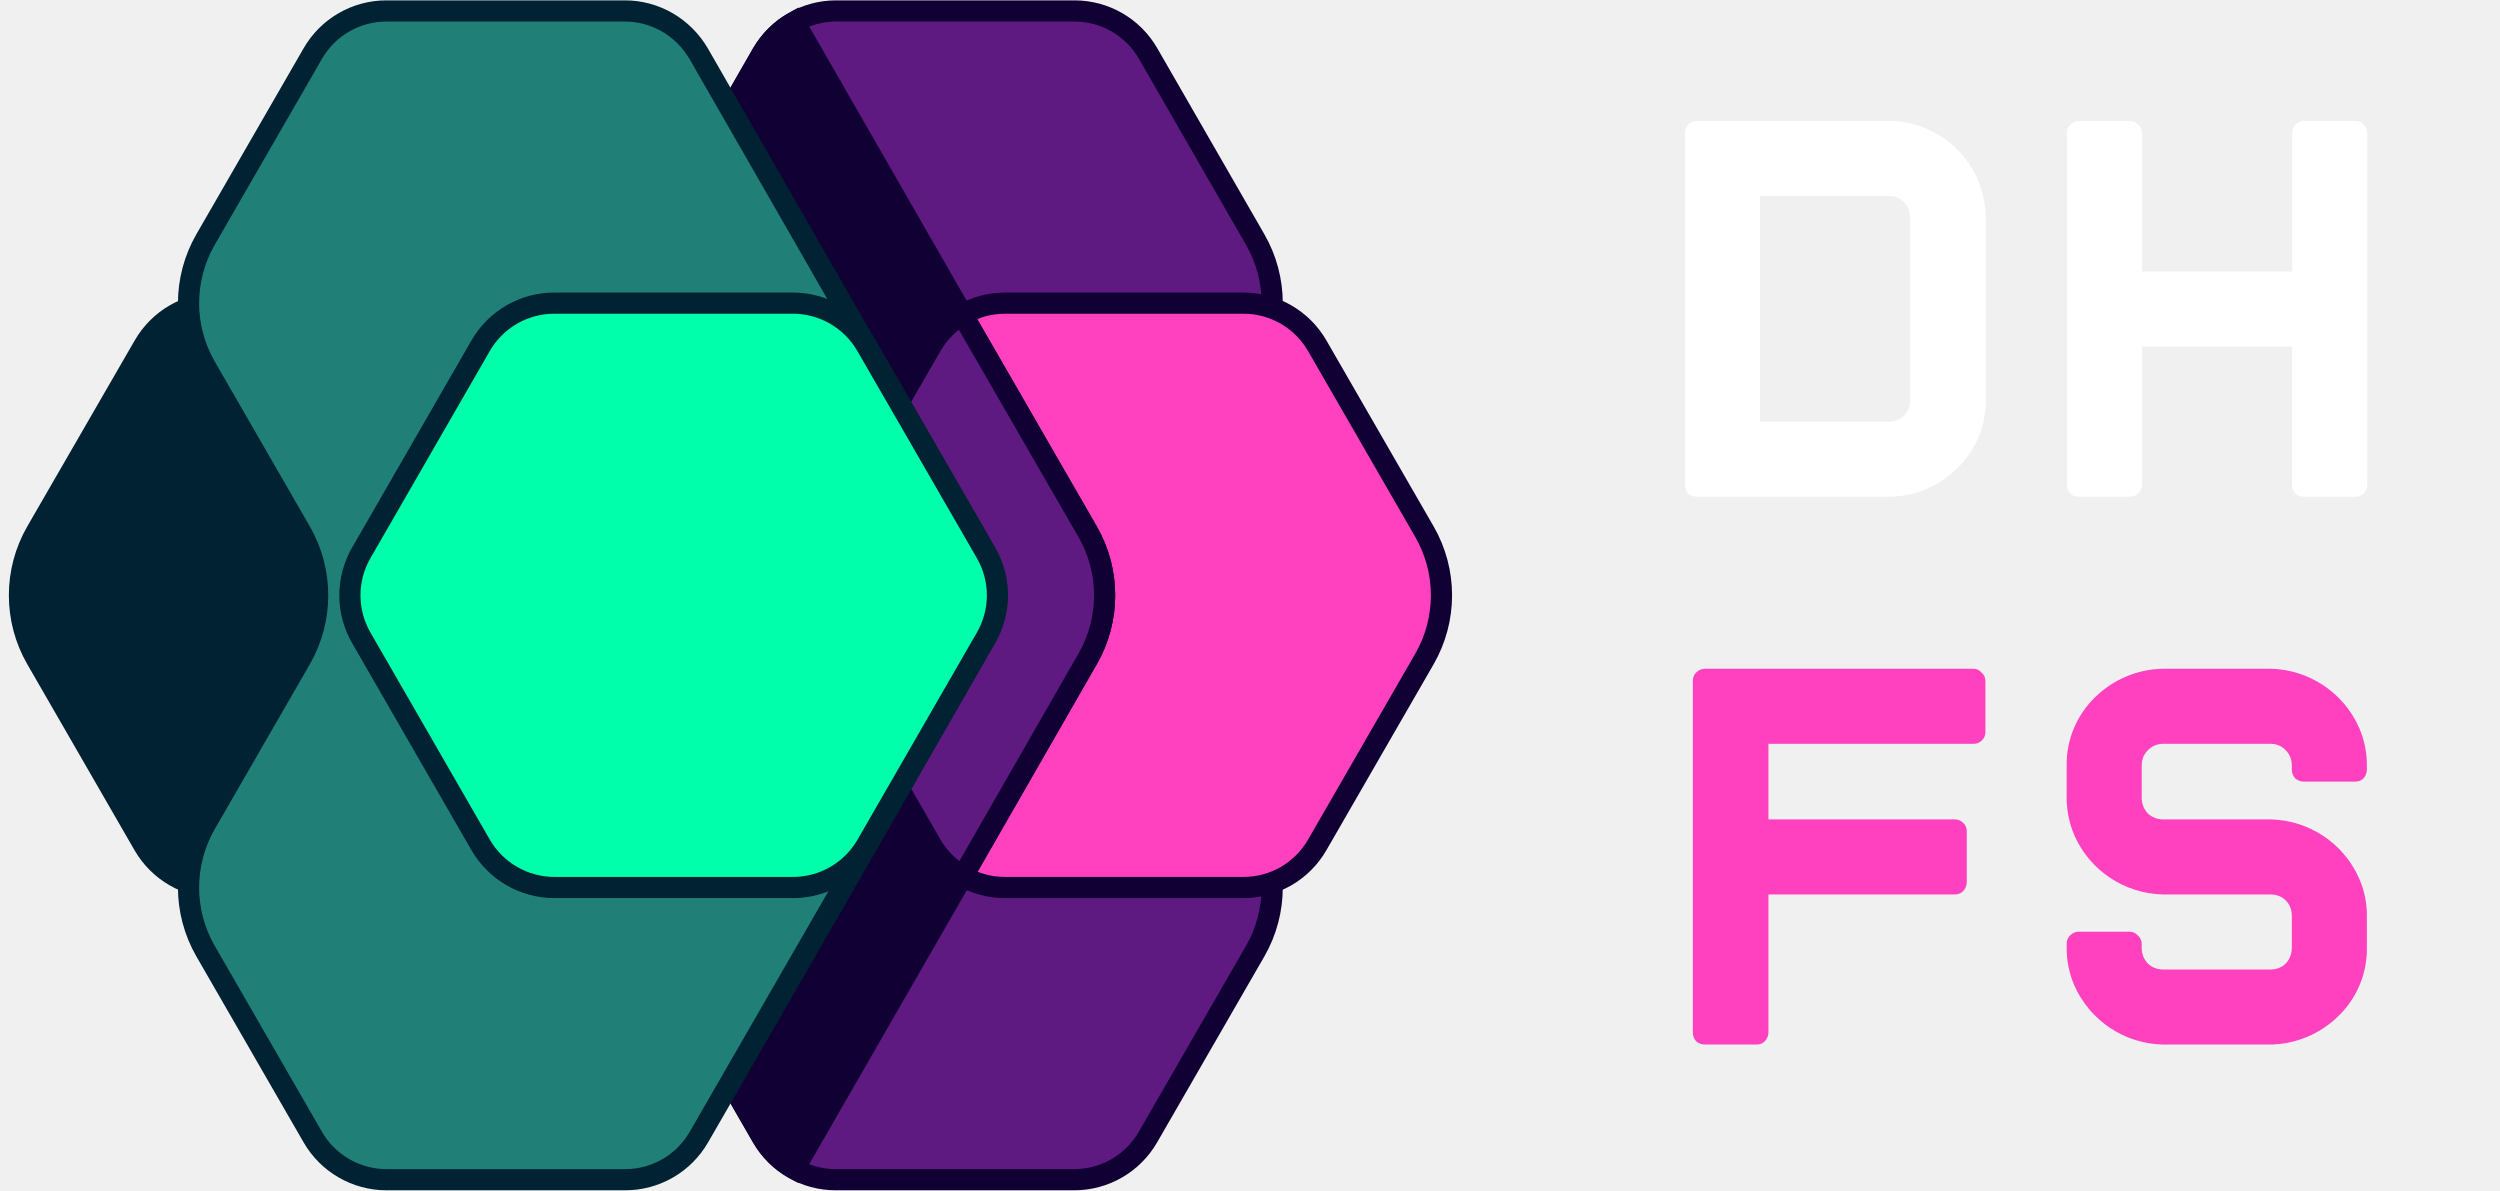
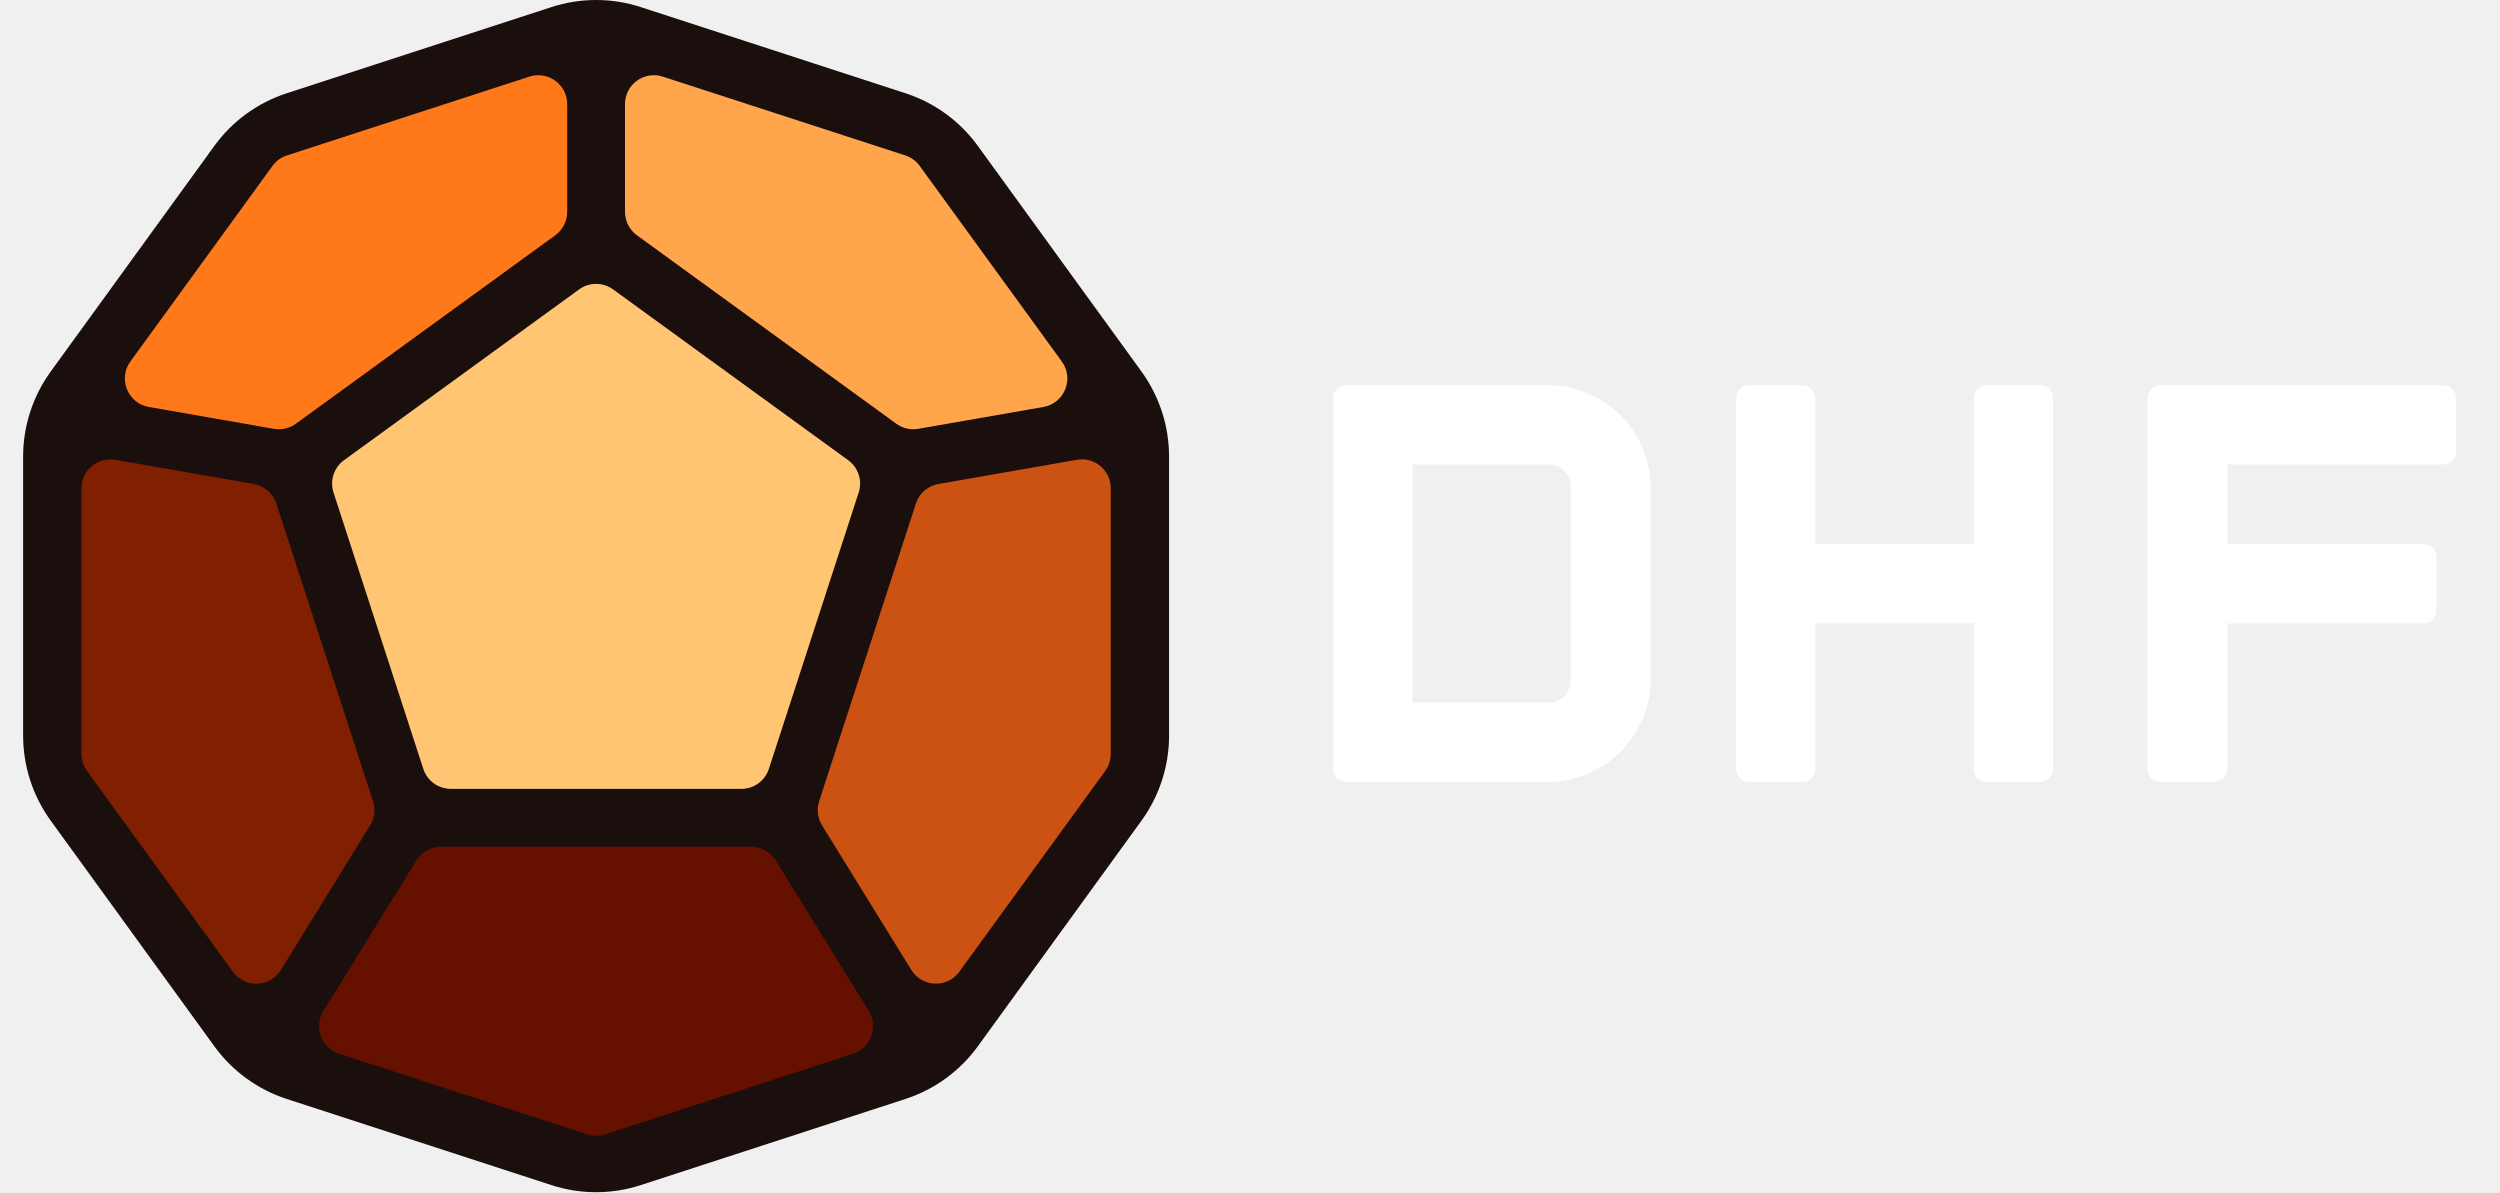
- <svg xmlns="http://www.w3.org/2000/svg" fill="none" viewBox="0 0 1369 652">
-   <path fill="#5E1A80" stroke="#103" stroke-width="11.6" d="M628.7 29.3A46.5 46.5 0 0 0 588.4 6H457.8c-16.7 0-32 9-40.4 23.4l-78.6 136.9-72 124.9a69.8 69.8 0 0 0 0 69.6L338.5 486l78.8 136.7a46.5 46.5 0 0 0 40.3 23.3h130.7c16.6 0 32-8.9 40.3-23.3l58.7-101.8a69.8 69.8 0 0 0 0-69.8l-52-90.2a69.8 69.8 0 0 1 0-69.8l52-90.2a69.8 69.8 0 0 0 0-69.8L628.7 29.3Z" />
-   <path fill="#FF40BF" stroke="#103" stroke-width="11.6" d="M451.2 360.9a69.8 69.8 0 0 1 0-69.8L510 189.3a46.5 46.5 0 0 1 40.3-23.3H681c16.6 0 32 8.9 40.3 23.3L780 291.1a69.8 69.8 0 0 1 0 69.8l-58.7 101.8A46.5 46.5 0 0 1 681 486H550.2c-16.6 0-32-8.9-40.3-23.3l-58.7-101.8Z" />
-   <path fill="#103" stroke="#103" stroke-width="11.6" d="M260 349.2a46.5 46.5 0 0 1 0-46.4l78.8-136.5 78.6-137A46.5 46.5 0 0 1 435 12l88.6 154.3 72 124.9a69.8 69.8 0 0 1 0 69.6L523.6 486 435 640c-7.2-4-13.3-10-17.5-17.3L338.6 486 260 349.2Z" />
-   <path fill="#5E1A80" stroke="#103" stroke-width="11.6" d="M444.5 349.2a46.5 46.5 0 0 1 0-46.4L510 189.3c4.2-7.2 10-13 17-17l68.6 118.9a69.8 69.8 0 0 1 0 69.6l-68.3 119c-7-4-13-9.8-17.3-17.1l-65.4-113.5Z" />
-   <path fill="#023" stroke="#023" stroke-width="11.6" d="M20 360.9a69.8 69.8 0 0 1 0-69.8l58.8-101.8A46.5 46.5 0 0 1 119 166h130.7c16.6 0 32 8.9 40.3 23.3l58.7 101.8a69.8 69.8 0 0 1 0 69.8L290 462.7a46.5 46.5 0 0 1-40.3 23.3H119c-16.6 0-32-8.9-40.3-23.3L20 360.9Z" />
-   <path fill="#208078" stroke="#023" stroke-width="11.6" d="M171.3 29.3A46.5 46.5 0 0 1 211.6 6h130.6c16.7 0 32 9 40.4 23.4l78.6 136.9 72 124.9a69.8 69.8 0 0 1 0 69.6L461.5 486l-78.8 136.7a46.5 46.5 0 0 1-40.3 23.3H211.6c-16.6 0-32-8.9-40.3-23.3l-58.7-101.8a69.8 69.8 0 0 1 0-69.8l52-90.2a69.8 69.8 0 0 0 0-69.8l-52-90.2a69.8 69.8 0 0 1 0-69.8l58.7-101.8Z" />
-   <path fill="#0FA" stroke="#023" stroke-width="11.6" d="M197.8 349.2a46.5 46.5 0 0 1 0-46.4l65.4-113.5a46.5 46.5 0 0 1 40.4-23.3h130.6c16.6 0 32 8.9 40.3 23.3L540 302.8a46.5 46.5 0 0 1 0 46.4l-65.4 113.5a46.5 46.5 0 0 1-40.3 23.3H303.6c-16.7 0-32-8.9-40.4-23.3l-65.4-113.5Z" />
-   <path fill="#fff" d="M929.3 272c-1.8 0-3.4-.6-4.8-1.8a7.2 7.2 0 0 1-1.8-4.8V72.8c0-1.8.6-3.3 1.8-4.5 1.4-1.4 3-2.1 4.8-2.1h105a53.4 53.4 0 0 1 53.1 53.1v99.6a51 51 0 0 1-15.6 37.5 53.4 53.4 0 0 1-37.5 15.6h-105Zm34.5-41.1h70.5c3.4 0 6.2-1.1 8.4-3.3 2.2-2.4 3.3-5.3 3.3-8.7v-99.6c0-3.4-1.1-6.2-3.3-8.4-2.2-2.4-5-3.6-8.4-3.6h-70.5v123.6Zm291.4-158.1c0-1.8.5-3.3 1.8-4.5 1.3-1.4 3-2.1 4.8-2.1h28.2c1.8 0 3.3.7 4.5 2.1a6.1 6.1 0 0 1 1.8 4.5v192.6c0 1.8-.6 3.4-1.8 4.8a6.1 6.1 0 0 1-4.5 1.8h-28.3c-1.8 0-3.4-.6-4.8-1.8a7.2 7.2 0 0 1-1.8-4.8v-75.6H1173v75.6c0 1.8-.8 3.4-2.2 4.8a6.1 6.1 0 0 1-4.5 1.8h-28.1c-1.9 0-3.4-.6-4.5-1.8a7.2 7.2 0 0 1-1.9-4.8V72.8c0-1.8.7-3.3 1.9-4.5a5.7 5.7 0 0 1 4.5-2.1h28.1c1.9 0 3.4.7 4.5 2.1a5.7 5.7 0 0 1 2.2 4.5v75.9h82.2V72.8Z" />
-   <path fill="#FF40BF" d="M1087.2 401c0 1.8-.7 3.3-2 4.5a6.1 6.1 0 0 1-4.6 1.8H968.4v41.4h102c1.8 0 3.3.6 4.5 1.8a5.7 5.7 0 0 1 2.1 4.5v28.2c0 1.8-.7 3.4-2 4.8a6.1 6.1 0 0 1-4.6 1.8h-102v75.6c0 1.8-.7 3.4-2 4.8a6.1 6.1 0 0 1-4.6 1.8h-28.2c-1.8 0-3.4-.6-4.8-1.8a7.2 7.2 0 0 1-1.8-4.8V372.8c0-1.8.6-3.3 1.8-4.5 1.4-1.4 3-2.1 4.8-2.1h147c1.8 0 3.3.7 4.5 2.1a5.7 5.7 0 0 1 2.1 4.5V401Zm174.4 27c-1.8 0-3.4-.6-4.8-1.8a7.2 7.2 0 0 1-1.8-4.8v-2.1c0-3.4-1.1-6.2-3.3-8.4-2.2-2.4-5-3.6-8.4-3.6h-58.8c-3.2 0-6 1.2-8.4 3.6-2.2 2.2-3.3 5-3.3 8.4v17.4c0 3.4 1.1 6.3 3.3 8.7a12 12 0 0 0 8.4 3.3h58.8a54.3 54.3 0 0 1 48.6 32.4 50.3 50.3 0 0 1 4.2 20.4v17.4a51 51 0 0 1-15.6 37.5 54.3 54.3 0 0 1-37.2 15.6h-58.8a54.3 54.3 0 0 1-48.6-32.4 51 51 0 0 1-4.2-20.7v-2.1c0-1.8.6-3.3 1.8-4.5 1.4-1.4 3-2.1 4.8-2.1h27.9c1.8 0 3.3.7 4.5 2.1a5.7 5.7 0 0 1 2.1 4.5v2.1c0 3.4 1.1 6.3 3.3 8.7a12 12 0 0 0 8.4 3.3h58.8c3.4 0 6.2-1.1 8.4-3.3 2.2-2.4 3.3-5.3 3.3-8.7v-17.4c0-3.4-1.1-6.2-3.3-8.4-2.2-2.2-5-3.3-8.4-3.3h-58.8a54.3 54.3 0 0 1-48.6-32.4 52.5 52.5 0 0 1-4.2-20.7v-17.4a51 51 0 0 1 15.6-37.5 54.3 54.3 0 0 1 37.2-15.6h58.8a54.3 54.3 0 0 1 48.6 32.4 51 51 0 0 1 4.2 20.7v2.1c0 1.8-.6 3.4-1.8 4.8a6.1 6.1 0 0 1-4.5 1.8h-28.2Z" />
+ <svg xmlns="http://www.w3.org/2000/svg" width="1730" height="825" viewBox="0 0 1730 825" fill="none">
+   <g clip-path="url(#clip0_20_5358)">
+     <path d="M381.57 4.91C401.673 -1.633 423.326 -1.633 443.429 4.91L626.62 64.54L627.561 64.852C647.269 71.484 664.435 84.103 676.665 100.966L789.885 257.079L790.462 257.885C802.515 274.856 808.999 295.173 808.999 316.018V508.985C808.999 530.16 802.308 550.791 789.885 567.922L676.665 724.036C664.435 740.9 647.269 753.519 627.561 760.151L626.62 760.462L443.429 820.092C423.326 826.635 401.673 826.635 381.57 820.092L198.379 760.462C178.277 753.919 160.758 741.167 148.334 724.036L35.115 567.922C22.691 550.791 16 530.16 16 508.985V316.018C16 294.843 22.691 274.21 35.115 257.079L148.334 100.966C160.758 83.835 178.277 71.084 198.379 64.54L381.57 4.91Z" fill="#1A0F0D" />
+     <path d="M56.359 337.878C56.36 325.456 67.565 316.039 79.802 318.177L175.634 334.919C182.93 336.194 188.924 341.397 191.213 348.44L258.15 554.452C259.909 559.865 259.276 565.761 256.429 570.669L256.146 571.141L194.354 671.21C186.88 683.313 169.517 683.965 161.156 672.457L60.179 533.475C57.696 530.058 56.359 525.942 56.359 521.719V337.878Z" fill="#802000" />
+     <path d="M519.795 585.889C526.729 585.889 533.169 589.481 536.812 595.381L601.2 699.65C608.01 710.679 602.69 725.174 590.363 729.18L418.681 784.963C414.79 786.227 410.607 786.266 406.698 785.081L406.32 784.963L234.638 729.18C222.31 725.174 216.991 710.679 223.801 699.65L288.189 595.381L288.538 594.834C292.235 589.26 298.488 585.889 305.205 585.889H519.795Z" fill="#661100" />
+     <path d="M745.776 318.084C757.787 316.333 768.645 325.649 768.645 337.877V521.718C768.645 525.941 767.308 530.057 764.826 533.474L663.848 672.456C655.487 683.964 638.124 683.312 630.651 671.209L568.858 571.14C565.771 566.141 565.039 560.038 566.854 554.451L633.791 348.44L634.017 347.784C636.456 341.074 642.303 336.153 649.37 334.918L745.203 318.176L745.776 318.084Z" fill="#CC5214" />
+     <path d="M432.5 72.056C432.5 58.469 445.758 48.836 458.681 53.035L626.428 107.54L626.803 107.665C630.662 109.004 634.023 111.495 636.428 114.805L734.771 250.162C743.467 262.131 736.606 279.072 722.032 281.619L635.455 296.745C630.121 297.676 624.638 296.406 620.258 293.223L440.744 162.799C435.565 159.036 432.5 153.021 432.5 146.62V72.056Z" fill="#FFA64D" />
+     <path d="M366.323 53.035C379.245 48.836 392.503 58.469 392.503 72.056V146.62C392.503 152.822 389.627 158.661 384.739 162.441L384.259 162.799L204.745 293.223C200.502 296.306 195.223 297.595 190.048 296.826L189.548 296.745L102.971 281.619C88.397 279.072 81.537 262.131 90.233 250.162L188.576 114.805L188.811 114.487C191.277 111.23 194.684 108.804 198.576 107.54L366.323 53.035Z" fill="#FF791A" />
+     <path d="M401.073 200.028C408.048 195.171 417.354 195.25 424.254 200.263L586.939 318.461C593.949 323.553 596.882 332.58 594.205 340.821L532.065 532.069C529.388 540.309 521.708 545.889 513.044 545.889H311.954C303.425 545.889 295.851 540.483 293.062 532.454L292.932 532.069L230.793 340.821C228.115 332.581 231.049 323.553 238.058 318.461L400.743 200.263L401.073 200.028Z" fill="#FFC573" />
+   </g>
+   <path d="M931.4 541C929 541 926.867 540.2 925 538.6C923.4 536.733 922.6 534.6 922.6 532.2V275.4C922.6 273 923.4 271 925 269.4C926.867 267.533 929 266.6 931.4 266.6H1071.4C1081 266.6 1090.07 268.467 1098.6 272.2C1107.4 275.933 1115 281 1121.4 287.4C1127.8 293.8 1132.87 301.267 1136.6 309.8C1140.33 318.333 1142.2 327.533 1142.2 337.4V470.2C1142.2 480.067 1140.33 489.267 1136.6 497.8C1132.87 506.333 1127.8 513.8 1121.4 520.2C1115 526.6 1107.4 531.667 1098.6 535.4C1090.07 539.133 1081 541 1071.4 541H931.4ZM977.4 486.2H1071.4C1075.93 486.2 1079.67 484.733 1082.6 481.8C1085.53 478.6 1087 474.733 1087 470.2V337.4C1087 332.867 1085.53 329.133 1082.6 326.2C1079.67 323 1075.93 321.4 1071.4 321.4H977.4V486.2ZM1365.91 275.4C1365.91 273 1366.71 271 1368.31 269.4C1370.17 267.533 1372.31 266.6 1374.71 266.6H1412.31C1414.71 266.6 1416.71 267.533 1418.31 269.4C1419.91 271 1420.71 273 1420.71 275.4V532.2C1420.71 534.6 1419.91 536.733 1418.31 538.6C1416.71 540.2 1414.71 541 1412.31 541H1374.71C1372.31 541 1370.17 540.2 1368.31 538.6C1366.71 536.733 1365.91 534.6 1365.91 532.2V431.4H1256.31V532.2C1256.31 534.6 1255.37 536.733 1253.51 538.6C1251.91 540.2 1249.91 541 1247.51 541H1209.91C1207.51 541 1205.51 540.2 1203.91 538.6C1202.31 536.733 1201.51 534.6 1201.51 532.2V275.4C1201.51 273 1202.31 271 1203.91 269.4C1205.51 267.533 1207.51 266.6 1209.91 266.6H1247.51C1249.91 266.6 1251.91 267.533 1253.51 269.4C1255.37 271 1256.31 273 1256.31 275.4V376.6H1365.91V275.4ZM1699.62 313C1699.62 315.4 1698.69 317.4 1696.82 319C1695.22 320.6 1693.22 321.4 1690.82 321.4H1541.22V376.6H1677.22C1679.62 376.6 1681.62 377.4 1683.22 379C1685.09 380.6 1686.02 382.6 1686.02 385V422.6C1686.02 425 1685.09 427.133 1683.22 429C1681.62 430.6 1679.62 431.4 1677.22 431.4H1541.22V532.2C1541.22 534.6 1540.29 536.733 1538.42 538.6C1536.82 540.2 1534.82 541 1532.42 541H1494.82C1492.42 541 1490.29 540.2 1488.42 538.6C1486.82 536.733 1486.02 534.6 1486.02 532.2V275.4C1486.02 273 1486.82 271 1488.42 269.4C1490.29 267.533 1492.42 266.6 1494.82 266.6H1690.82C1693.22 266.6 1695.22 267.533 1696.82 269.4C1698.69 271 1699.62 273 1699.62 275.4V313Z" fill="white" />
+   <defs>
+     <clipPath id="clip0_20_5358">
+       <rect width="825" height="825" fill="white" />
+     </clipPath>
+   </defs>
</svg>
